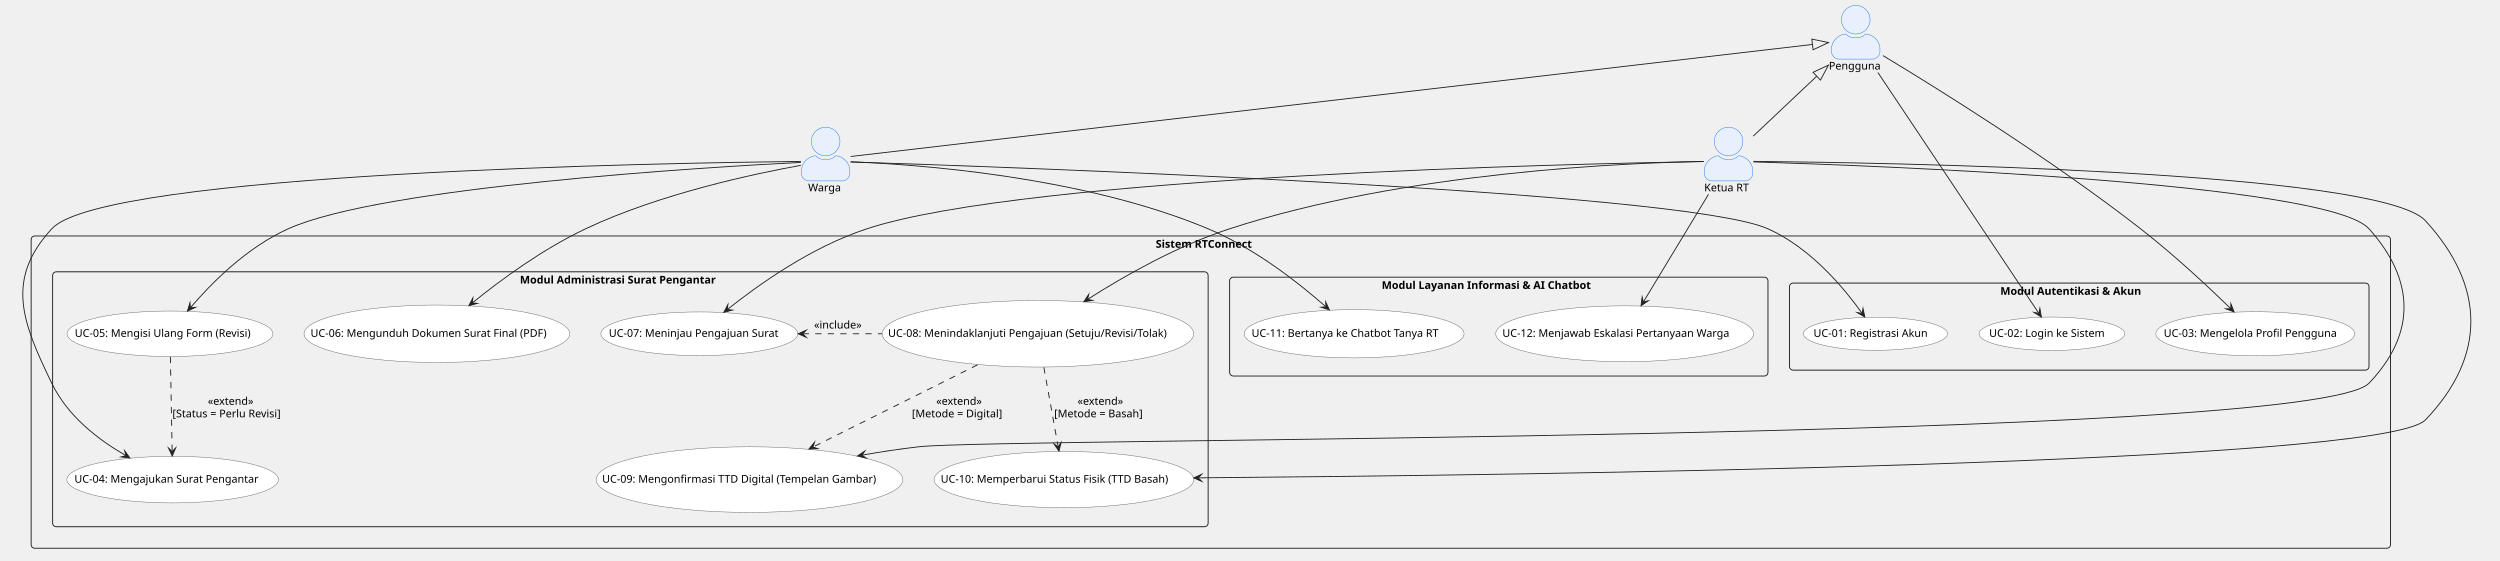
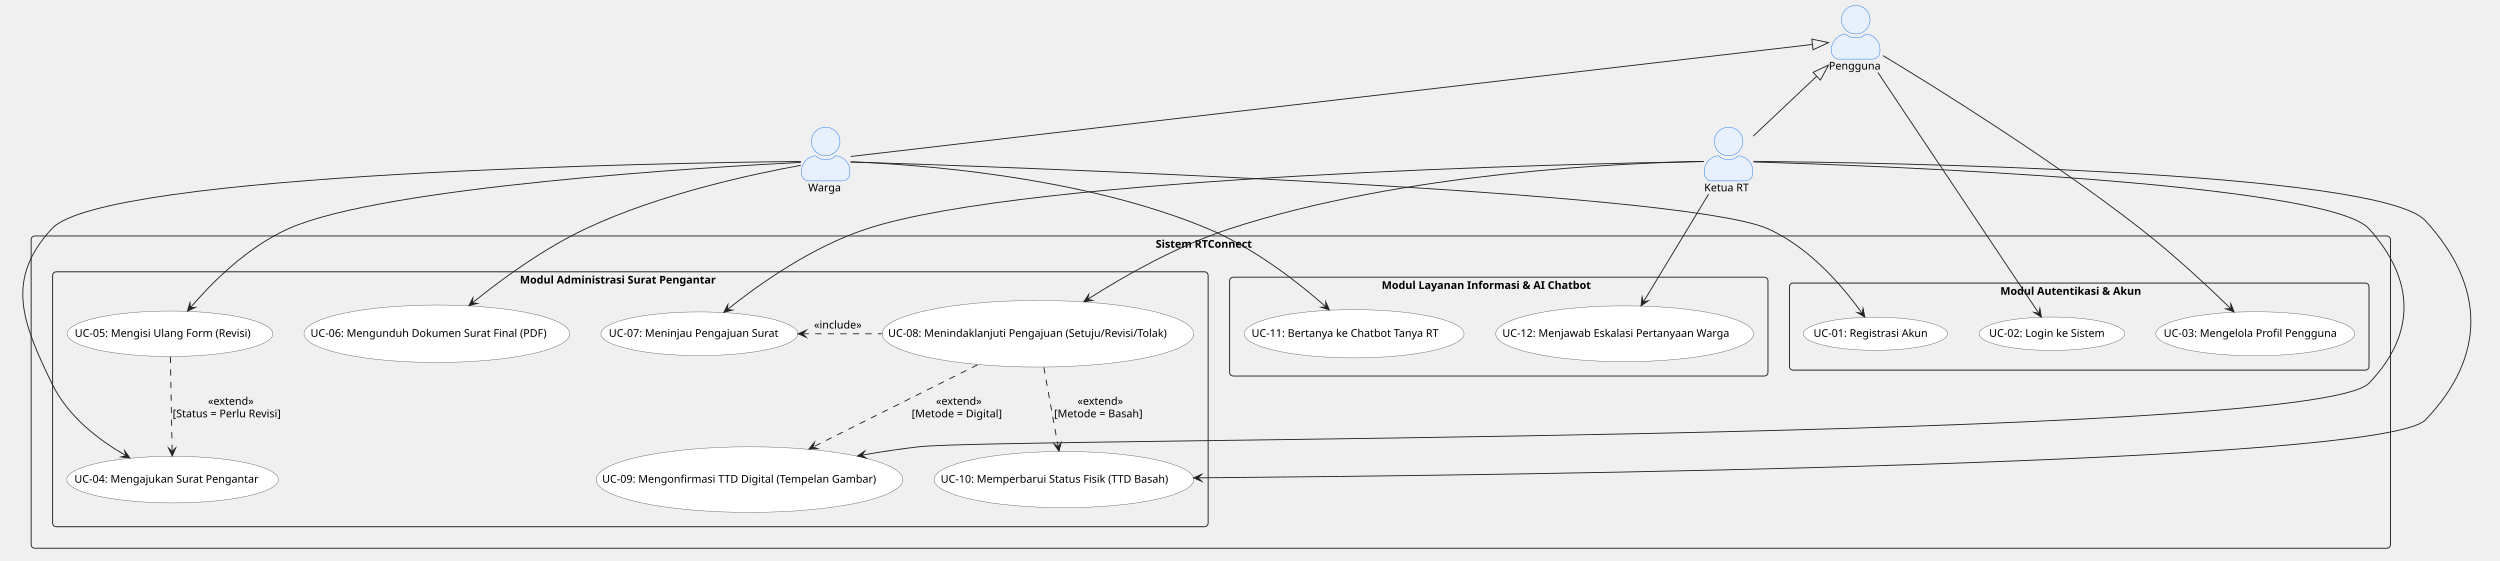
- <svg xmlns="http://www.w3.org/2000/svg" contentStyleType="text/css" data-diagram-type="DESCRIPTION" height="626px" preserveAspectRatio="none" style="width:2791px;height:626px;background:#FFFFFF;" version="1.1" viewBox="0 0 2791 626" width="2791px" zoomAndPan="magnify">
+ <svg xmlns="http://www.w3.org/2000/svg" version="1.1" data-diagram-type="DESCRIPTION" style="width:2791px;height:626px;background:#FFFFFF;" width="2791px" height="626px" viewBox="0 0 2791 626" zoomAndPan="magnify" preserveAspectRatio="none" contentStyleType="text/css">
  <defs />
-   <g>
-     <g class="cluster" data-qualified-name="Sistem RTConnect" data-source-line="25" id="ent0008">
-       <rect fill="none" height="348.63" rx="4" ry="4" style="stroke:#181818;stroke-width:1;" width="2634" x="34.76" y="263.43" />
-       <text fill="#000000" font-family="'Segoe UI'" font-size="12" font-weight="700" lengthAdjust="spacing" textLength="123.006" x="1290.257" y="276.569">Sistem RTConnect</text>
+   <g font-family="sans-serif" lengthAdjust="spacing">
+     <g class="cluster" data-qualified-name="Sistem RTConnect" id="ent0008" data-source-line="25">
+       <rect x="34.76" y="263.43" width="2634" height="348.63" fill="none" style="stroke:#181818;stroke-width:1;" rx="4" ry="4" />
+       <text x="1290.257" y="276.569" fill="#000" font-size="12" textLength="123.006" font-weight="700" font-family="'Segoe UI'">Sistem RTConnect</text>
    </g>
-     <g class="cluster" data-qualified-name="Sistem RTConnect.Modul Autentikasi . Akun" data-source-line="27" id="ent0009">
-       <rect fill="none" height="97.2" rx="4" ry="4" style="stroke:#181818;stroke-width:1;" width="647" x="1997.76" y="316.01" />
-       <text fill="#000000" font-family="'Segoe UI'" font-size="12" font-weight="700" lengthAdjust="spacing" textLength="176.215" x="2233.153" y="329.149">Modul Autentikasi &amp; Akun</text>
+     <g class="cluster" data-qualified-name="Sistem RTConnect.Modul Autentikasi . Akun" id="ent0009" data-source-line="27">
+       <rect x="1997.76" y="316.01" width="647" height="97.2" fill="none" style="stroke:#181818;stroke-width:1;" rx="4" ry="4" />
+       <text x="2233.153" y="329.149" fill="#000" font-size="12" textLength="176.215" font-weight="700" font-family="'Segoe UI'">Modul Autentikasi &amp; Akun</text>
    </g>
-     <g class="cluster" data-qualified-name="Sistem RTConnect.Modul Administrasi Surat Pengantar" data-source-line="33" id="ent0013">
-       <rect fill="none" height="284.63" rx="4" ry="4" style="stroke:#181818;stroke-width:1;" width="1290" x="58.76" y="303.43" />
-       <text fill="#000000" font-family="'Segoe UI'" font-size="12" font-weight="700" lengthAdjust="spacing" textLength="246.662" x="580.429" y="316.569">Modul Administrasi Surat Pengantar</text>
+     <g class="cluster" data-qualified-name="Sistem RTConnect.Modul Administrasi Surat Pengantar" id="ent0013" data-source-line="33">
+       <rect x="58.76" y="303.43" width="1290" height="284.63" fill="none" style="stroke:#181818;stroke-width:1;" rx="4" ry="4" />
+       <text x="580.429" y="316.569" fill="#000" font-size="12" textLength="246.662" font-weight="700" font-family="'Segoe UI'">Modul Administrasi Surat Pengantar</text>
    </g>
-     <g class="cluster" data-qualified-name="Sistem RTConnect.Modul Layanan Informasi . AI Chatbot" data-source-line="43" id="ent0021">
-       <rect fill="none" height="110.36" rx="4" ry="4" style="stroke:#181818;stroke-width:1;" width="601" x="1372.76" y="309.43" />
-       <text fill="#000000" font-family="'Segoe UI'" font-size="12" font-weight="700" lengthAdjust="spacing" textLength="261.387" x="1542.567" y="322.569">Modul Layanan Informasi &amp; AI Chatbot</text>
+     <g class="cluster" data-qualified-name="Sistem RTConnect.Modul Layanan Informasi . AI Chatbot" id="ent0021" data-source-line="43">
+       <rect x="1372.76" y="309.43" width="601" height="110.36" fill="none" style="stroke:#181818;stroke-width:1;" rx="4" ry="4" />
+       <text x="1542.567" y="322.569" fill="#000" font-size="12" textLength="261.387" font-weight="700" font-family="'Segoe UI'">Modul Layanan Informasi &amp; AI Chatbot</text>
    </g>
-     <g class="entity" data-qualified-name="Sistem RTConnect.Modul Autentikasi . Akun.UC01" data-source-line="28" id="ent0010">
-       <ellipse cx="2093.76" cy="372.614" fill="#FFFFFF" rx="80.47" ry="18.494" style="stroke:#5F6368;stroke-width:0.5;" />
-       <text fill="#000000" font-family="'Segoe UI'" font-size="12" lengthAdjust="spacing" textLength="138.305" x="2024.608" y="376.098">UC-01: Registrasi Akun</text>
+     <g class="entity" data-qualified-name="Sistem RTConnect.Modul Autentikasi . Akun.UC01" id="ent0010" data-source-line="28">
+       <ellipse cx="2093.76" cy="372.614" rx="80.47" ry="18.494" fill="#FFF" style="stroke:#5F6368;stroke-width:0.5;" />
+       <text x="2024.608" y="376.098" fill="#000" font-size="12" textLength="138.305" font-family="'Segoe UI'">UC-01: Registrasi Akun</text>
    </g>
-     <g class="entity" data-qualified-name="Sistem RTConnect.Modul Autentikasi . Akun.UC02" data-source-line="29" id="ent0011">
-       <ellipse cx="2290.762" cy="372.608" fill="#FFFFFF" rx="81.292" ry="18.658" style="stroke:#5F6368;stroke-width:0.5;" />
-       <text fill="#000000" font-family="'Segoe UI'" font-size="12" lengthAdjust="spacing" textLength="140.144" x="2220.69" y="376.093">UC-02: Login ke Sistem</text>
+     <g class="entity" data-qualified-name="Sistem RTConnect.Modul Autentikasi . Akun.UC02" id="ent0011" data-source-line="29">
+       <ellipse cx="2290.762" cy="372.608" rx="81.292" ry="18.658" fill="#FFF" style="stroke:#5F6368;stroke-width:0.5;" />
+       <text x="2220.69" y="376.093" fill="#000" font-size="12" textLength="140.145" font-family="'Segoe UI'">UC-02: Login ke Sistem</text>
    </g>
-     <g class="entity" data-qualified-name="Sistem RTConnect.Modul Autentikasi . Akun.UC03" data-source-line="30" id="ent0012">
-       <ellipse cx="2517.763" cy="372.608" fill="#FFFFFF" rx="110.993" ry="24.599" style="stroke:#5F6368;stroke-width:0.5;" />
-       <text fill="#000000" font-family="'Segoe UI'" font-size="12" lengthAdjust="spacing" textLength="204.381" x="2415.572" y="376.093">UC-03: Mengelola Profil Pengguna</text>
+     <g class="entity" data-qualified-name="Sistem RTConnect.Modul Autentikasi . Akun.UC03" id="ent0012" data-source-line="30">
+       <ellipse cx="2517.763" cy="372.609" rx="110.993" ry="24.599" fill="#FFF" style="stroke:#5F6368;stroke-width:0.5;" />
+       <text x="2415.572" y="376.093" fill="#000" font-size="12" textLength="204.381" font-family="'Segoe UI'">UC-03: Mengelola Profil Pengguna</text>
    </g>
-     <g class="entity" data-qualified-name="Sistem RTConnect.Modul Administrasi Surat Pengantar.UC04" data-source-line="34" id="ent0014">
-       <ellipse cx="192.762" cy="535.416" fill="#FFFFFF" rx="118.132" ry="26.026" style="stroke:#5F6368;stroke-width:0.5;" />
-       <text fill="#000000" font-family="'Segoe UI'" font-size="12" lengthAdjust="spacing" textLength="219.416" x="83.054" y="538.901">UC-04: Mengajukan Surat Pengantar</text>
+     <g class="entity" data-qualified-name="Sistem RTConnect.Modul Administrasi Surat Pengantar.UC04" id="ent0014" data-source-line="34">
+       <ellipse cx="192.762" cy="535.416" rx="118.132" ry="26.026" fill="#FFF" style="stroke:#5F6368;stroke-width:0.5;" />
+       <text x="83.054" y="538.901" fill="#000" font-size="12" textLength="219.416" font-family="'Segoe UI'">UC-04: Mengajukan Surat Pengantar</text>
    </g>
-     <g class="entity" data-qualified-name="Sistem RTConnect.Modul Administrasi Surat Pengantar.UC05" data-source-line="35" id="ent0015">
-       <ellipse cx="189.763" cy="372.609" fill="#FFFFFF" rx="114.893" ry="25.379" style="stroke:#5F6368;stroke-width:0.5;" />
-       <text fill="#000000" font-family="'Segoe UI'" font-size="12" lengthAdjust="spacing" textLength="212.607" x="83.459" y="376.093">UC-05: Mengisi Ulang Form (Revisi)</text>
+     <g class="entity" data-qualified-name="Sistem RTConnect.Modul Administrasi Surat Pengantar.UC05" id="ent0015" data-source-line="35">
+       <ellipse cx="189.763" cy="372.609" rx="114.893" ry="25.379" fill="#FFF" style="stroke:#5F6368;stroke-width:0.5;" />
+       <text x="83.459" y="376.093" fill="#000" font-size="12" textLength="212.607" font-family="'Segoe UI'">UC-05: Mengisi Ulang Form (Revisi)</text>
    </g>
-     <g class="entity" data-qualified-name="Sistem RTConnect.Modul Administrasi Surat Pengantar.UC06" data-source-line="36" id="ent0016">
-       <ellipse cx="487.756" cy="372.609" fill="#FFFFFF" rx="148.346" ry="32.069" style="stroke:#5F6368;stroke-width:0.5;" />
-       <text fill="#000000" font-family="'Segoe UI'" font-size="12" lengthAdjust="spacing" textLength="282.176" x="346.668" y="376.094">UC-06: Mengunduh Dokumen Surat Final (PDF)</text>
+     <g class="entity" data-qualified-name="Sistem RTConnect.Modul Administrasi Surat Pengantar.UC06" id="ent0016" data-source-line="36">
+       <ellipse cx="487.756" cy="372.609" rx="148.346" ry="32.069" fill="#FFF" style="stroke:#5F6368;stroke-width:0.5;" />
+       <text x="346.668" y="376.093" fill="#000" font-size="12" textLength="282.176" font-family="'Segoe UI'">UC-06: Mengunduh Dokumen Surat Final (PDF)</text>
    </g>
-     <g class="entity" data-qualified-name="Sistem RTConnect.Modul Administrasi Surat Pengantar.UC07" data-source-line="37" id="ent0017">
-       <ellipse cx="780.759" cy="372.606" fill="#FFFFFF" rx="109.929" ry="24.386" style="stroke:#5F6368;stroke-width:0.5;" />
-       <text fill="#000000" font-family="'Segoe UI'" font-size="12" lengthAdjust="spacing" textLength="202.131" x="679.693" y="376.09">UC-07: Meninjau Pengajuan Surat</text>
+     <g class="entity" data-qualified-name="Sistem RTConnect.Modul Administrasi Surat Pengantar.UC07" id="ent0017" data-source-line="37">
+       <ellipse cx="780.759" cy="372.606" rx="109.929" ry="24.386" fill="#FFF" style="stroke:#5F6368;stroke-width:0.5;" />
+       <text x="679.693" y="376.09" fill="#000" font-size="12" textLength="202.131" font-family="'Segoe UI'">UC-07: Meninjau Pengajuan Surat</text>
    </g>
-     <g class="entity" data-qualified-name="Sistem RTConnect.Modul Administrasi Surat Pengantar.UC08" data-source-line="38" id="ent0018">
-       <ellipse cx="1158.758" cy="372.608" fill="#FFFFFF" rx="173.888" ry="37.178" style="stroke:#5F6368;stroke-width:0.5;" />
-       <text fill="#000000" font-family="'Segoe UI'" font-size="12" lengthAdjust="spacing" textLength="334.565" x="991.476" y="376.092">UC-08: Menindaklanjuti Pengajuan (Setuju/Revisi/Tolak)</text>
+     <g class="entity" data-qualified-name="Sistem RTConnect.Modul Administrasi Surat Pengantar.UC08" id="ent0018" data-source-line="38">
+       <ellipse cx="1158.759" cy="372.608" rx="173.889" ry="37.178" fill="#FFF" style="stroke:#5F6368;stroke-width:0.5;" />
+       <text x="991.476" y="376.092" fill="#000" font-size="12" textLength="334.564" font-family="'Segoe UI'">UC-08: Menindaklanjuti Pengajuan (Setuju/Revisi/Tolak)</text>
    </g>
-     <g class="entity" data-qualified-name="Sistem RTConnect.Modul Administrasi Surat Pengantar.UC09" data-source-line="39" id="ent0019">
-       <ellipse cx="836.759" cy="535.416" fill="#FFFFFF" rx="171.179" ry="36.636" style="stroke:#5F6368;stroke-width:0.5;" />
-       <text fill="#000000" font-family="'Segoe UI'" font-size="12" lengthAdjust="spacing" textLength="329.027" x="672.246" y="538.9">UC-09: Mengonfirmasi TTD Digital (Tempelan Gambar)</text>
+     <g class="entity" data-qualified-name="Sistem RTConnect.Modul Administrasi Surat Pengantar.UC09" id="ent0019" data-source-line="39">
+       <ellipse cx="836.759" cy="535.416" rx="171.179" ry="36.636" fill="#FFF" style="stroke:#5F6368;stroke-width:0.5;" />
+       <text x="672.246" y="538.9" fill="#000" font-size="12" textLength="329.027" font-family="'Segoe UI'">UC-09: Mengonfirmasi TTD Digital (Tempelan Gambar)</text>
    </g>
-     <g class="entity" data-qualified-name="Sistem RTConnect.Modul Administrasi Surat Pengantar.UC10" data-source-line="40" id="ent0020">
-       <ellipse cx="1187.758" cy="535.418" fill="#FFFFFF" rx="144.938" ry="31.388" style="stroke:#5F6368;stroke-width:0.5;" />
-       <text fill="#000000" font-family="'Segoe UI'" font-size="12" lengthAdjust="spacing" textLength="275.15" x="1050.183" y="538.902">UC-10: Memperbarui Status Fisik (TTD Basah)</text>
+     <g class="entity" data-qualified-name="Sistem RTConnect.Modul Administrasi Surat Pengantar.UC10" id="ent0020" data-source-line="40">
+       <ellipse cx="1187.758" cy="535.418" rx="144.938" ry="31.388" fill="#FFF" style="stroke:#5F6368;stroke-width:0.5;" />
+       <text x="1050.183" y="538.902" fill="#000" font-size="12" textLength="275.15" font-family="'Segoe UI'">UC-10: Memperbarui Status Fisik (TTD Basah)</text>
    </g>
-     <g class="entity" data-qualified-name="Sistem RTConnect.Modul Layanan Informasi . AI Chatbot.UC11" data-source-line="44" id="ent0022">
-       <ellipse cx="1511.755" cy="372.611" fill="#FFFFFF" rx="122.705" ry="26.941" style="stroke:#5F6368;stroke-width:0.5;" />
-       <text fill="#000000" font-family="'Segoe UI'" font-size="12" lengthAdjust="spacing" textLength="228.996" x="1397.257" y="376.095">UC-11: Bertanya ke Chatbot Tanya RT</text>
+     <g class="entity" data-qualified-name="Sistem RTConnect.Modul Layanan Informasi . AI Chatbot.UC11" id="ent0022" data-source-line="44">
+       <ellipse cx="1511.755" cy="372.611" rx="122.705" ry="26.941" fill="#FFF" style="stroke:#5F6368;stroke-width:0.5;" />
+       <text x="1397.257" y="376.095" fill="#000" font-size="12" textLength="228.996" font-family="'Segoe UI'">UC-11: Bertanya ke Chatbot Tanya RT</text>
    </g>
-     <g class="entity" data-qualified-name="Sistem RTConnect.Modul Layanan Informasi . AI Chatbot.UC12" data-source-line="45" id="ent0023">
-       <ellipse cx="1813.756" cy="372.613" fill="#FFFFFF" rx="143.916" ry="31.183" style="stroke:#5F6368;stroke-width:0.5;" />
-       <text fill="#000000" font-family="'Segoe UI'" font-size="12" lengthAdjust="spacing" textLength="273.041" x="1677.236" y="376.098">UC-12: Menjawab Eskalasi Pertanyaan Warga</text>
+     <g class="entity" data-qualified-name="Sistem RTConnect.Modul Layanan Informasi . AI Chatbot.UC12" id="ent0023" data-source-line="45">
+       <ellipse cx="1813.756" cy="372.613" rx="143.916" ry="31.183" fill="#FFF" style="stroke:#5F6368;stroke-width:0.5;" />
+       <text x="1677.236" y="376.098" fill="#000" font-size="12" textLength="273.041" font-family="'Segoe UI'">UC-12: Menjawab Eskalasi Pertanyaan Warga</text>
    </g>
-     <g class="entity" data-qualified-name="Warga" data-source-line="18" id="ent0001">
-       <ellipse cx="921.76" cy="157.96" fill="#E8F0FE" rx="16" ry="16" style="stroke:#1A73E8;stroke-width:0.5;" />
-       <path d="M921.76,177.96 C925.76,177.96 928.76,177.96 932.76,173.96 C940.76,173.96 948.76,181.96 948.76,189.96 L948.76,193.96 C948.76,197.96 944.76,201.96 940.76,201.96 L902.76,201.96 C898.76,201.96 894.76,197.96 894.76,193.96 L894.76,189.96 C894.76,181.96 902.76,173.96 910.76,173.96 C914.76,177.96 917.76,177.96 921.76,177.96" fill="#E8F0FE" style="stroke:#1A73E8;stroke-width:0.5;" />
-       <text fill="#000000" font-family="'Segoe UI'" font-size="12" lengthAdjust="spacing" textLength="39.123" x="902.198" y="213.599">Warga</text>
+     <g class="entity" data-qualified-name="Warga" id="ent0001" data-source-line="18">
+       <ellipse cx="921.76" cy="157.96" rx="16" ry="16" fill="#E8F0FE" style="stroke:#1A73E8;stroke-width:0.5;" />
+       <path d="M921.76,177.96 C925.76,177.96 928.76,177.96 932.76,173.96 C940.76,173.96 948.76,181.96 948.76,189.96 L948.76,193.96 C948.76,197.96 944.76,201.96 940.76,201.96 L902.76,201.96 C898.76,201.96 894.76,197.96 894.76,193.96 L894.76,189.96 C894.76,181.96 902.76,173.96 910.76,173.96 C914.76,177.96 917.76,177.96 921.76,177.96" style="stroke:#1A73E8;stroke-width:0.5;" fill="#E8F0FE" />
+       <text x="902.198" y="213.599" fill="#000" font-size="12" textLength="39.123" font-family="'Segoe UI'">Warga</text>
    </g>
-     <g class="entity" data-qualified-name="RT" data-source-line="19" id="ent0002">
-       <ellipse cx="1929.76" cy="157.96" fill="#E8F0FE" rx="16" ry="16" style="stroke:#1A73E8;stroke-width:0.5;" />
-       <path d="M1929.76,177.96 C1933.76,177.96 1936.76,177.96 1940.76,173.96 C1948.76,173.96 1956.76,181.96 1956.76,189.96 L1956.76,193.96 C1956.76,197.96 1952.76,201.96 1948.76,201.96 L1910.76,201.96 C1906.76,201.96 1902.76,197.96 1902.76,193.96 L1902.76,189.96 C1902.76,181.96 1910.76,173.96 1918.76,173.96 C1922.76,177.96 1925.76,177.96 1929.76,177.96" fill="#E8F0FE" style="stroke:#1A73E8;stroke-width:0.5;" />
-       <text fill="#000000" font-family="'Segoe UI'" font-size="12" lengthAdjust="spacing" textLength="54.398" x="1902.561" y="213.599">Ketua RT</text>
+     <g class="entity" data-qualified-name="RT" id="ent0002" data-source-line="19">
+       <ellipse cx="1929.76" cy="157.96" rx="16" ry="16" fill="#E8F0FE" style="stroke:#1A73E8;stroke-width:0.5;" />
+       <path d="M1929.76,177.96 C1933.76,177.96 1936.76,177.96 1940.76,173.96 C1948.76,173.96 1956.76,181.96 1956.76,189.96 L1956.76,193.96 C1956.76,197.96 1952.76,201.96 1948.76,201.96 L1910.76,201.96 C1906.76,201.96 1902.76,197.96 1902.76,193.96 L1902.76,189.96 C1902.76,181.96 1910.76,173.96 1918.76,173.96 C1922.76,177.96 1925.76,177.96 1929.76,177.96" style="stroke:#1A73E8;stroke-width:0.5;" fill="#E8F0FE" />
+       <text x="1902.561" y="213.599" fill="#000" font-size="12" textLength="54.398" font-family="'Segoe UI'">Ketua RT</text>
    </g>
-     <g class="entity" data-qualified-name="User" data-source-line="20" id="ent0003">
-       <ellipse cx="2071.762" cy="22" fill="#E8F0FE" rx="16" ry="16" style="stroke:#1A73E8;stroke-width:0.5;" />
-       <path d="M2071.762,42 C2075.762,42 2078.762,42 2082.762,38 C2090.762,38 2098.762,46 2098.762,54 L2098.762,58 C2098.762,62 2094.762,66 2090.762,66 L2052.762,66 C2048.762,66 2044.762,62 2044.762,58 L2044.762,54 C2044.762,46 2052.762,38 2060.762,38 C2064.762,42 2067.762,42 2071.762,42" fill="#E8F0FE" style="stroke:#1A73E8;stroke-width:0.5;" />
-       <text fill="#000000" font-family="'Segoe UI'" font-size="12" lengthAdjust="spacing" textLength="60.023" x="2041.75" y="77.639">Pengguna</text>
+     <g class="entity" data-qualified-name="User" id="ent0003" data-source-line="20">
+       <ellipse cx="2071.762" cy="22" rx="16" ry="16" fill="#E8F0FE" style="stroke:#1A73E8;stroke-width:0.5;" />
+       <path d="M2071.762,42 C2075.762,42 2078.762,42 2082.762,38 C2090.762,38 2098.762,46 2098.762,54 L2098.762,58 C2098.762,62 2094.762,66 2090.762,66 L2052.762,66 C2048.762,66 2044.762,62 2044.762,58 L2044.762,54 C2044.762,46 2052.762,38 2060.762,38 C2064.762,42 2067.762,42 2071.762,42" style="stroke:#1A73E8;stroke-width:0.5;" fill="#E8F0FE" />
+       <text x="2041.75" y="77.639" fill="#000" font-size="12" textLength="60.023" font-family="'Segoe UI'">Pengguna</text>
    </g>
-     <g class="link" data-entity-1="ent0003" data-entity-2="ent0001" data-link-type="extension" data-source-line="22" id="lnk5">
-       <path d="M2023.421,49.612 C1860.021,68.642 1106.89,156.38 949.76,174.69" fill="none" id="User-backto-Warga" style="stroke:#202124;stroke-width:1;" />
-       <polygon fill="none" points="2041.3,47.53,2022.727,43.653,2024.115,55.572,2041.3,47.53" style="stroke:#202124;stroke-width:1;stroke-linejoin:miter;stroke-miterlimit:10;" />
+     <g class="link" data-entity-1="ent0003" data-entity-2="ent0001" id="lnk5" data-source-line="22" data-link-type="extension">
+       <path d="M2023.421,49.612 C1860.021,68.642 1106.89,156.38 949.76,174.69" style="stroke:#202124;stroke-width:1;" fill="none" id="User-backto-Warga" />
+       <polygon points="2041.3,47.53,2022.727,43.653,2024.115,55.572,2041.3,47.53" fill="none" style="stroke:#202124;stroke-width:1;stroke-linejoin:miter;stroke-miterlimit:10;" />
    </g>
-     <g class="link" data-entity-1="ent0003" data-entity-2="ent0002" data-link-type="extension" data-source-line="23" id="lnk7">
-       <path d="M2028.207,85.072 C2003.267,108.602 1981.39,129.24 1957.29,151.98" fill="none" id="User-backto-RT" style="stroke:#202124;stroke-width:1;" />
-       <polygon fill="none" points="2041.3,72.72,2024.09,80.708,2032.325,89.437,2041.3,72.72" style="stroke:#202124;stroke-width:1;stroke-linejoin:miter;stroke-miterlimit:10;" />
+     <g class="link" data-entity-1="ent0003" data-entity-2="ent0002" id="lnk7" data-source-line="23" data-link-type="extension">
+       <path d="M2028.207,85.072 C2003.267,108.602 1981.39,129.24 1957.29,151.98" style="stroke:#202124;stroke-width:1;" fill="none" id="User-backto-RT" />
+       <polygon points="2041.3,72.72,2024.09,80.708,2032.325,89.437,2041.3,72.72" fill="none" style="stroke:#202124;stroke-width:1;stroke-linejoin:miter;stroke-miterlimit:10;" />
    </g>
-     <g class="link" data-entity-1="ent0003" data-entity-2="ent0011" data-link-type="dependency" data-source-line="50" id="lnk24">
-       <path d="M2096.46,80.93 C2143.55,151.38 2241.791,298.353 2276.211,349.843" fill="none" id="User-to-UC02" style="stroke:#202124;stroke-width:1;" />
-       <polygon fill="#202124" points="2278.99,354,2277.314,344.295,2276.211,349.843,2270.663,348.741,2278.99,354" style="stroke:#202124;stroke-width:1;stroke-linejoin:miter;stroke-miterlimit:10;" />
+     <g class="link" data-entity-1="ent0003" data-entity-2="ent0011" id="lnk24" data-source-line="50" data-link-type="dependency">
+       <path d="M2096.46,80.93 C2143.55,151.38 2241.791,298.353 2276.211,349.843" style="stroke:#202124;stroke-width:1;" fill="none" id="User-to-UC02" />
+       <polygon points="2278.99,354,2277.314,344.295,2276.211,349.843,2270.663,348.741,2278.99,354" fill="#202124" style="stroke:#202124;stroke-width:1;stroke-linejoin:miter;stroke-miterlimit:10;" />
    </g>
-     <g class="link" data-entity-1="ent0003" data-entity-2="ent0012" data-link-type="dependency" data-source-line="51" id="lnk25">
-       <path d="M2102.17,62.08 C2160.01,96.96 2289.09,176.99 2389.76,255.43 C2428.11,285.31 2465.596,320.414 2490.586,344.724" fill="none" id="User-to-UC03" style="stroke:#202124;stroke-width:1;" />
-       <polygon fill="#202124" points="2494.17,348.21,2490.508,339.067,2490.586,344.724,2484.93,344.802,2494.17,348.21" style="stroke:#202124;stroke-width:1;stroke-linejoin:miter;stroke-miterlimit:10;" />
+     <g class="link" data-entity-1="ent0003" data-entity-2="ent0012" id="lnk25" data-source-line="51" data-link-type="dependency">
+       <path d="M2102.17,62.08 C2160.01,96.96 2289.09,176.99 2389.76,255.43 C2428.11,285.31 2465.596,320.414 2490.586,344.724" style="stroke:#202124;stroke-width:1;" fill="none" id="User-to-UC03" />
+       <polygon points="2494.17,348.21,2490.508,339.067,2490.586,344.724,2484.93,344.802,2494.17,348.21" fill="#202124" style="stroke:#202124;stroke-width:1;stroke-linejoin:miter;stroke-miterlimit:10;" />
    </g>
-     <g class="link" data-entity-1="ent0001" data-entity-2="ent0010" data-link-type="dependency" data-source-line="54" id="lnk26">
-       <path d="M949.65,180.81 C1106.75,185.83 1877.75,212.51 1973.76,255.43 C2022.2,277.09 2059.801,323.083 2078.961,349.873" fill="none" id="Warga-to-UC01" style="stroke:#202124;stroke-width:1;" />
-       <polygon fill="#202124" points="2081.87,353.94,2079.888,344.293,2078.961,349.873,2073.381,348.946,2081.87,353.94" style="stroke:#202124;stroke-width:1;stroke-linejoin:miter;stroke-miterlimit:10;" />
+     <g class="link" data-entity-1="ent0001" data-entity-2="ent0010" id="lnk26" data-source-line="54" data-link-type="dependency">
+       <path d="M949.65,180.81 C1106.75,185.83 1877.75,212.51 1973.76,255.43 C2022.2,277.09 2059.801,323.083 2078.961,349.873" style="stroke:#202124;stroke-width:1;" fill="none" id="Warga-to-UC01" />
+       <polygon points="2081.87,353.94,2079.888,344.293,2078.961,349.873,2073.381,348.946,2081.87,353.94" fill="#202124" style="stroke:#202124;stroke-width:1;stroke-linejoin:miter;stroke-miterlimit:10;" />
    </g>
-     <g class="link" data-entity-1="ent0001" data-entity-2="ent0014" data-link-type="dependency" data-source-line="55" id="lnk27">
-       <path d="M894.17,180.2 C752.98,181.76 115.62,192.3 57.76,255.43 C6,311.91 24.36,358.85 57.76,427.79 C75.79,465.02 109.502,490.677 140.622,508.677" fill="none" id="Warga-to-UC04" style="stroke:#202124;stroke-width:1;" />
-       <polygon fill="#202124" points="144.95,511.18,139.162,503.211,140.622,508.677,135.157,510.136,144.95,511.18" style="stroke:#202124;stroke-width:1;stroke-linejoin:miter;stroke-miterlimit:10;" />
+     <g class="link" data-entity-1="ent0001" data-entity-2="ent0014" id="lnk27" data-source-line="55" data-link-type="dependency">
+       <path d="M894.17,180.2 C752.98,181.76 115.62,192.3 57.76,255.43 C6,311.91 24.36,358.85 57.76,427.79 C75.79,465.02 109.502,490.677 140.622,508.677" style="stroke:#202124;stroke-width:1;" fill="none" id="Warga-to-UC04" />
+       <polygon points="144.95,511.18,139.162,503.211,140.622,508.677,135.157,510.136,144.95,511.18" fill="#202124" style="stroke:#202124;stroke-width:1;stroke-linejoin:miter;stroke-miterlimit:10;" />
    </g>
-     <g class="link" data-entity-1="ent0001" data-entity-2="ent0015" data-link-type="dependency" data-source-line="56" id="lnk28">
-       <path d="M894,181.28 C790.32,186.59 426.45,208.25 321.76,255.43 C275,276.51 236.027,316.157 212.507,343.547" fill="none" id="Warga-to-UC05" style="stroke:#202124;stroke-width:1;" />
-       <polygon fill="#202124" points="209.25,347.34,218.148,343.118,212.507,343.547,212.079,337.906,209.25,347.34" style="stroke:#202124;stroke-width:1;stroke-linejoin:miter;stroke-miterlimit:10;" />
+     <g class="link" data-entity-1="ent0001" data-entity-2="ent0015" id="lnk28" data-source-line="56" data-link-type="dependency">
+       <path d="M894,181.28 C790.32,186.59 426.45,208.25 321.76,255.43 C275,276.51 236.027,316.157 212.507,343.547" style="stroke:#202124;stroke-width:1;" fill="none" id="Warga-to-UC05" />
+       <polygon points="209.25,347.34,218.148,343.118,212.507,343.547,212.079,337.906,209.25,347.34" fill="#202124" style="stroke:#202124;stroke-width:1;stroke-linejoin:miter;stroke-miterlimit:10;" />
    </g>
-     <g class="link" data-entity-1="ent0001" data-entity-2="ent0016" data-link-type="dependency" data-source-line="57" id="lnk29">
-       <path d="M894.05,184.57 C844.18,193.57 736.75,216.1 653.76,255.43 C605.28,278.41 559.549,312.098 527.34,338.118" fill="none" id="Warga-to-UC06" style="stroke:#202124;stroke-width:1;" />
-       <polygon fill="#202124" points="523.45,341.26,532.965,338.716,527.34,338.118,527.937,332.493,523.45,341.26" style="stroke:#202124;stroke-width:1;stroke-linejoin:miter;stroke-miterlimit:10;" />
+     <g class="link" data-entity-1="ent0001" data-entity-2="ent0016" id="lnk29" data-source-line="57" data-link-type="dependency">
+       <path d="M894.05,184.57 C844.18,193.57 736.75,216.1 653.76,255.43 C605.28,278.41 559.549,312.098 527.339,338.118" style="stroke:#202124;stroke-width:1;" fill="none" id="Warga-to-UC06" />
+       <polygon points="523.45,341.26,532.965,338.716,527.339,338.118,527.937,332.493,523.45,341.26" fill="#202124" style="stroke:#202124;stroke-width:1;stroke-linejoin:miter;stroke-miterlimit:10;" />
    </g>
-     <g class="link" data-entity-1="ent0001" data-entity-2="ent0022" data-link-type="dependency" data-source-line="58" id="lnk30">
-       <path d="M949.67,180.66 C1019.62,183.34 1206.96,195.97 1348.76,255.43 C1401.32,277.47 1449.675,315.648 1480.345,342.618" fill="none" id="Warga-to-UC11" style="stroke:#202124;stroke-width:1;" />
-       <polygon fill="#202124" points="1484.1,345.92,1479.983,336.973,1480.345,342.618,1474.7,342.981,1484.1,345.92" style="stroke:#202124;stroke-width:1;stroke-linejoin:miter;stroke-miterlimit:10;" />
+     <g class="link" data-entity-1="ent0001" data-entity-2="ent0022" id="lnk30" data-source-line="58" data-link-type="dependency">
+       <path d="M949.67,180.66 C1019.62,183.34 1206.96,195.97 1348.76,255.43 C1401.32,277.47 1449.675,315.648 1480.345,342.618" style="stroke:#202124;stroke-width:1;" fill="none" id="Warga-to-UC11" />
+       <polygon points="1484.1,345.92,1479.983,336.973,1480.345,342.618,1474.7,342.981,1484.1,345.92" fill="#202124" style="stroke:#202124;stroke-width:1;stroke-linejoin:miter;stroke-miterlimit:10;" />
    </g>
-     <g class="link" data-entity-1="ent0002" data-entity-2="ent0017" data-link-type="dependency" data-source-line="61" id="lnk31">
-       <path d="M1902.02,180.36 C1763.73,182.68 1148.22,196.21 967.76,255.43 C905.48,275.87 846.63,317.954 811.99,345.554" fill="none" id="RT-to-UC07" style="stroke:#202124;stroke-width:1;" />
-       <polygon fill="#202124" points="808.08,348.67,817.611,346.19,811.99,345.554,812.626,339.933,808.08,348.67" style="stroke:#202124;stroke-width:1;stroke-linejoin:miter;stroke-miterlimit:10;" />
+     <g class="link" data-entity-1="ent0002" data-entity-2="ent0017" id="lnk31" data-source-line="61" data-link-type="dependency">
+       <path d="M1902.02,180.36 C1763.73,182.68 1148.22,196.21 967.76,255.43 C905.48,275.87 846.631,317.954 811.991,345.554" style="stroke:#202124;stroke-width:1;" fill="none" id="RT-to-UC07" />
+       <polygon points="808.08,348.67,817.612,346.19,811.991,345.554,812.626,339.933,808.08,348.67" fill="#202124" style="stroke:#202124;stroke-width:1;stroke-linejoin:miter;stroke-miterlimit:10;" />
    </g>
-     <g class="link" data-entity-1="ent0002" data-entity-2="ent0018" data-link-type="dependency" data-source-line="62" id="lnk32">
-       <path d="M1902.03,180.2 C1819.36,181.68 1568.24,191.51 1372.76,255.43 C1313.69,274.75 1256.118,307.506 1214.208,334.176" fill="none" id="RT-to-UC08" style="stroke:#202124;stroke-width:1;" />
-       <polygon fill="#202124" points="1209.99,336.86,1219.73,335.403,1214.208,334.176,1215.436,328.654,1209.99,336.86" style="stroke:#202124;stroke-width:1;stroke-linejoin:miter;stroke-miterlimit:10;" />
+     <g class="link" data-entity-1="ent0002" data-entity-2="ent0018" id="lnk32" data-source-line="62" data-link-type="dependency">
+       <path d="M1902.03,180.2 C1819.36,181.68 1568.24,191.51 1372.76,255.43 C1313.69,274.75 1256.118,307.506 1214.208,334.176" style="stroke:#202124;stroke-width:1;" fill="none" id="RT-to-UC08" />
+       <polygon points="1209.99,336.86,1219.73,335.403,1214.208,334.176,1215.435,328.653,1209.99,336.86" fill="#202124" style="stroke:#202124;stroke-width:1;stroke-linejoin:miter;stroke-miterlimit:10;" />
    </g>
-     <g class="link" data-entity-1="ent0002" data-entity-2="ent0019" data-link-type="dependency" data-source-line="63" id="lnk33">
-       <path d="M1957.44,180.73 C2083.36,184.57 2597.9,203.36 2644.76,255.43 C2696.01,312.37 2697.73,372.45 2644.76,427.79 C2582.51,492.83 1115.2,488.45 1025.76,498.79 C1003.54,501.36 984.923,504.148 962.283,508.158" fill="none" id="RT-to-UC09" style="stroke:#202124;stroke-width:1;" />
-       <polygon fill="#202124" points="957.36,509.03,966.92,511.399,962.283,508.158,965.524,503.522,957.36,509.03" style="stroke:#202124;stroke-width:1;stroke-linejoin:miter;stroke-miterlimit:10;" />
+     <g class="link" data-entity-1="ent0002" data-entity-2="ent0019" id="lnk33" data-source-line="63" data-link-type="dependency">
+       <path d="M1957.44,180.73 C2083.36,184.57 2597.9,203.36 2644.76,255.43 C2696.01,312.37 2697.73,372.45 2644.76,427.79 C2582.51,492.83 1115.2,488.45 1025.76,498.79 C1003.54,501.36 984.923,504.148 962.283,508.158" style="stroke:#202124;stroke-width:1;" fill="none" id="RT-to-UC09" />
+       <polygon points="957.36,509.03,966.92,511.399,962.283,508.158,965.524,503.522,957.36,509.03" fill="#202124" style="stroke:#202124;stroke-width:1;stroke-linejoin:miter;stroke-miterlimit:10;" />
    </g>
-     <g class="link" data-entity-1="ent0002" data-entity-2="ent0020" data-link-type="dependency" data-source-line="64" id="lnk34">
-       <path d="M1957.61,180.15 C2090.53,181.41 2656.02,190.08 2707.76,246.43 C2774.6,319.23 2776.12,397.42 2707.76,468.79 C2660.67,517.95 1708.41,530.459 1337.66,533.479" fill="none" id="RT-to-UC10" style="stroke:#202124;stroke-width:1;" />
-       <polygon fill="#202124" points="1332.66,533.52,1341.692,537.447,1337.66,533.479,1341.627,529.447,1332.66,533.52" style="stroke:#202124;stroke-width:1;stroke-linejoin:miter;stroke-miterlimit:10;" />
+     <g class="link" data-entity-1="ent0002" data-entity-2="ent0020" id="lnk34" data-source-line="64" data-link-type="dependency">
+       <path d="M1957.61,180.15 C2090.53,181.41 2656.02,190.08 2707.76,246.43 C2774.6,319.23 2776.12,397.42 2707.76,468.79 C2660.67,517.95 1708.41,530.459 1337.66,533.479" style="stroke:#202124;stroke-width:1;" fill="none" id="RT-to-UC10" />
+       <polygon points="1332.66,533.52,1341.692,537.447,1337.66,533.479,1341.627,529.447,1332.66,533.52" fill="#202124" style="stroke:#202124;stroke-width:1;stroke-linejoin:miter;stroke-miterlimit:10;" />
    </g>
-     <g class="link" data-entity-1="ent0002" data-entity-2="ent0023" data-link-type="dependency" data-source-line="65" id="lnk35">
-       <path d="M1907.39,216.9 C1885.47,253.13 1855.049,303.392 1834.639,337.113" fill="none" id="RT-to-UC12" style="stroke:#202124;stroke-width:1;" />
-       <polygon fill="#202124" points="1832.05,341.39,1840.132,335.762,1834.639,337.113,1833.288,331.619,1832.05,341.39" style="stroke:#202124;stroke-width:1;stroke-linejoin:miter;stroke-miterlimit:10;" />
+     <g class="link" data-entity-1="ent0002" data-entity-2="ent0023" id="lnk35" data-source-line="65" data-link-type="dependency">
+       <path d="M1907.39,216.9 C1885.47,253.13 1855.049,303.393 1834.639,337.113" style="stroke:#202124;stroke-width:1;" fill="none" id="RT-to-UC12" />
+       <polygon points="1832.05,341.39,1840.132,335.762,1834.639,337.113,1833.288,331.619,1832.05,341.39" fill="#202124" style="stroke:#202124;stroke-width:1;stroke-linejoin:miter;stroke-miterlimit:10;" />
    </g>
-     <g class="link" data-entity-1="ent0017" data-entity-2="ent0018" data-link-type="dependency" data-source-line="68" id="lnk37">
-       <path d="M896.11,372.61 C925.42,372.61 952.8,372.61 984.62,372.61" fill="none" id="UC07-backto-UC08" style="stroke:#202124;stroke-width:1;stroke-dasharray:7,7;" />
-       <polygon fill="#202124" points="891.11,372.61,900.11,376.61,896.11,372.61,900.11,368.61,891.11,372.61" style="stroke:#202124;stroke-width:1;stroke-linejoin:miter;stroke-miterlimit:10;" />
-       <text fill="#000000" font-family="'Segoe UI'" font-size="12" lengthAdjust="spacing" textLength="58.16" x="908.78" y="366.749">«include»</text>
+     <g class="link" data-entity-1="ent0017" data-entity-2="ent0018" id="lnk37" data-source-line="68" data-link-type="dependency">
+       <path d="M896.11,372.61 C925.42,372.61 952.8,372.61 984.62,372.61" style="stroke:#202124;stroke-width:1;stroke-dasharray:7,7;" fill="none" id="UC07-backto-UC08" />
+       <polygon points="891.11,372.61,900.11,376.61,896.11,372.61,900.11,368.61,891.11,372.61" fill="#202124" style="stroke:#202124;stroke-width:1;stroke-linejoin:miter;stroke-miterlimit:10;" />
+       <text x="908.78" y="366.749" fill="#000" font-size="12" textLength="58.16" font-family="'Segoe UI'">«include»</text>
    </g>
-     <g class="link" data-entity-1="ent0018" data-entity-2="ent0019" data-link-type="dependency" data-source-line="69" id="lnk38">
-       <path d="M1091.26,407.32 C1035.93,434.95 962.543,471.606 907.543,499.076" fill="none" id="UC08-to-UC09" style="stroke:#202124;stroke-width:1;stroke-dasharray:7,7;" />
-       <polygon fill="#202124" points="903.07,501.31,912.909,500.867,907.543,499.076,909.334,493.71,903.07,501.31" style="stroke:#202124;stroke-width:1;stroke-linejoin:miter;stroke-miterlimit:10;" />
-       <text fill="#000000" font-family="'Segoe UI'" font-size="12" lengthAdjust="spacing" textLength="56.478" x="1045.175" y="451.929">«extend»</text>
-       <text fill="#000000" font-family="'Segoe UI'" font-size="12" lengthAdjust="spacing" textLength="110.748" x="1018.04" y="465.897">[Metode = Digital]</text>
+     <g class="link" data-entity-1="ent0018" data-entity-2="ent0019" id="lnk38" data-source-line="69" data-link-type="dependency">
+       <path d="M1091.26,407.32 C1035.93,434.95 962.543,471.606 907.543,499.076" style="stroke:#202124;stroke-width:1;stroke-dasharray:7,7;" fill="none" id="UC08-to-UC09" />
+       <polygon points="903.07,501.31,912.909,500.867,907.543,499.076,909.334,493.71,903.07,501.31" fill="#202124" style="stroke:#202124;stroke-width:1;stroke-linejoin:miter;stroke-miterlimit:10;" />
+       <text x="1044.895" y="451.929" fill="#000" font-size="12" textLength="56.479" font-family="'Segoe UI'">«extend»</text>
+       <text x="1017.76" y="465.897" fill="#000" font-size="12" textLength="110.748" font-family="'Segoe UI'">[Metode = Digital]</text>
    </g>
-     <g class="link" data-entity-1="ent0018" data-entity-2="ent0020" data-link-type="dependency" data-source-line="70" id="lnk39">
-       <path d="M1165.34,410.1 C1170.44,438.37 1176.533,472.149 1181.343,498.829" fill="none" id="UC08-to-UC10" style="stroke:#202124;stroke-width:1;stroke-dasharray:7,7;" />
-       <polygon fill="#202124" points="1182.23,503.75,1184.57,494.183,1181.343,498.829,1176.697,495.603,1182.23,503.75" style="stroke:#202124;stroke-width:1;stroke-linejoin:miter;stroke-miterlimit:10;" />
-       <text fill="#000000" font-family="'Segoe UI'" font-size="12" lengthAdjust="spacing" textLength="56.478" x="1202.934" y="451.929">«extend»</text>
-       <text fill="#000000" font-family="'Segoe UI'" font-size="12" lengthAdjust="spacing" textLength="108.627" x="1176.86" y="465.897">[Metode = Basah]</text>
+     <g class="link" data-entity-1="ent0018" data-entity-2="ent0020" id="lnk39" data-source-line="70" data-link-type="dependency">
+       <path d="M1165.34,410.1 C1170.44,438.37 1176.533,472.149 1181.343,498.829" style="stroke:#202124;stroke-width:1;stroke-dasharray:7,7;" fill="none" id="UC08-to-UC10" />
+       <polygon points="1182.23,503.75,1184.57,494.183,1181.343,498.829,1176.697,495.602,1182.23,503.75" fill="#202124" style="stroke:#202124;stroke-width:1;stroke-linejoin:miter;stroke-miterlimit:10;" />
+       <text x="1202.834" y="451.929" fill="#000" font-size="12" textLength="56.479" font-family="'Segoe UI'">«extend»</text>
+       <text x="1176.76" y="465.897" fill="#000" font-size="12" textLength="108.627" font-family="'Segoe UI'">[Metode = Basah]</text>
    </g>
-     <g class="link" data-entity-1="ent0015" data-entity-2="ent0014" data-link-type="dependency" data-source-line="71" id="lnk40">
-       <path d="M190.22,398.39 C190.78,428.43 191.626,473.801 192.196,504.091" fill="none" id="UC05-to-UC04" style="stroke:#202124;stroke-width:1;stroke-dasharray:7,7;" />
-       <polygon fill="#202124" points="192.29,509.09,196.12,500.016,192.196,504.091,188.121,500.167,192.29,509.09" style="stroke:#202124;stroke-width:1;stroke-linejoin:miter;stroke-miterlimit:10;" />
-       <text fill="#000000" font-family="'Segoe UI'" font-size="12" lengthAdjust="spacing" textLength="56.478" x="231.958" y="451.929">«extend»</text>
-       <text fill="#000000" font-family="'Segoe UI'" font-size="12" lengthAdjust="spacing" textLength="135.334" x="192.53" y="465.897">[Status = Perlu Revisi]</text>
+     <g class="link" data-entity-1="ent0015" data-entity-2="ent0014" id="lnk40" data-source-line="71" data-link-type="dependency">
+       <path d="M190.22,398.39 C190.78,428.43 191.626,473.801 192.196,504.091" style="stroke:#202124;stroke-width:1;stroke-dasharray:7,7;" fill="none" id="UC05-to-UC04" />
+       <polygon points="192.29,509.09,196.12,500.016,192.196,504.091,188.121,500.167,192.29,509.09" fill="#202124" style="stroke:#202124;stroke-width:1;stroke-linejoin:miter;stroke-miterlimit:10;" />
+       <text x="232.188" y="451.929" fill="#000" font-size="12" textLength="56.479" font-family="'Segoe UI'">«extend»</text>
+       <text x="192.76" y="465.897" fill="#000" font-size="12" textLength="135.334" font-family="'Segoe UI'">[Status = Perlu Revisi]</text>
    </g>
  </g>
</svg>
